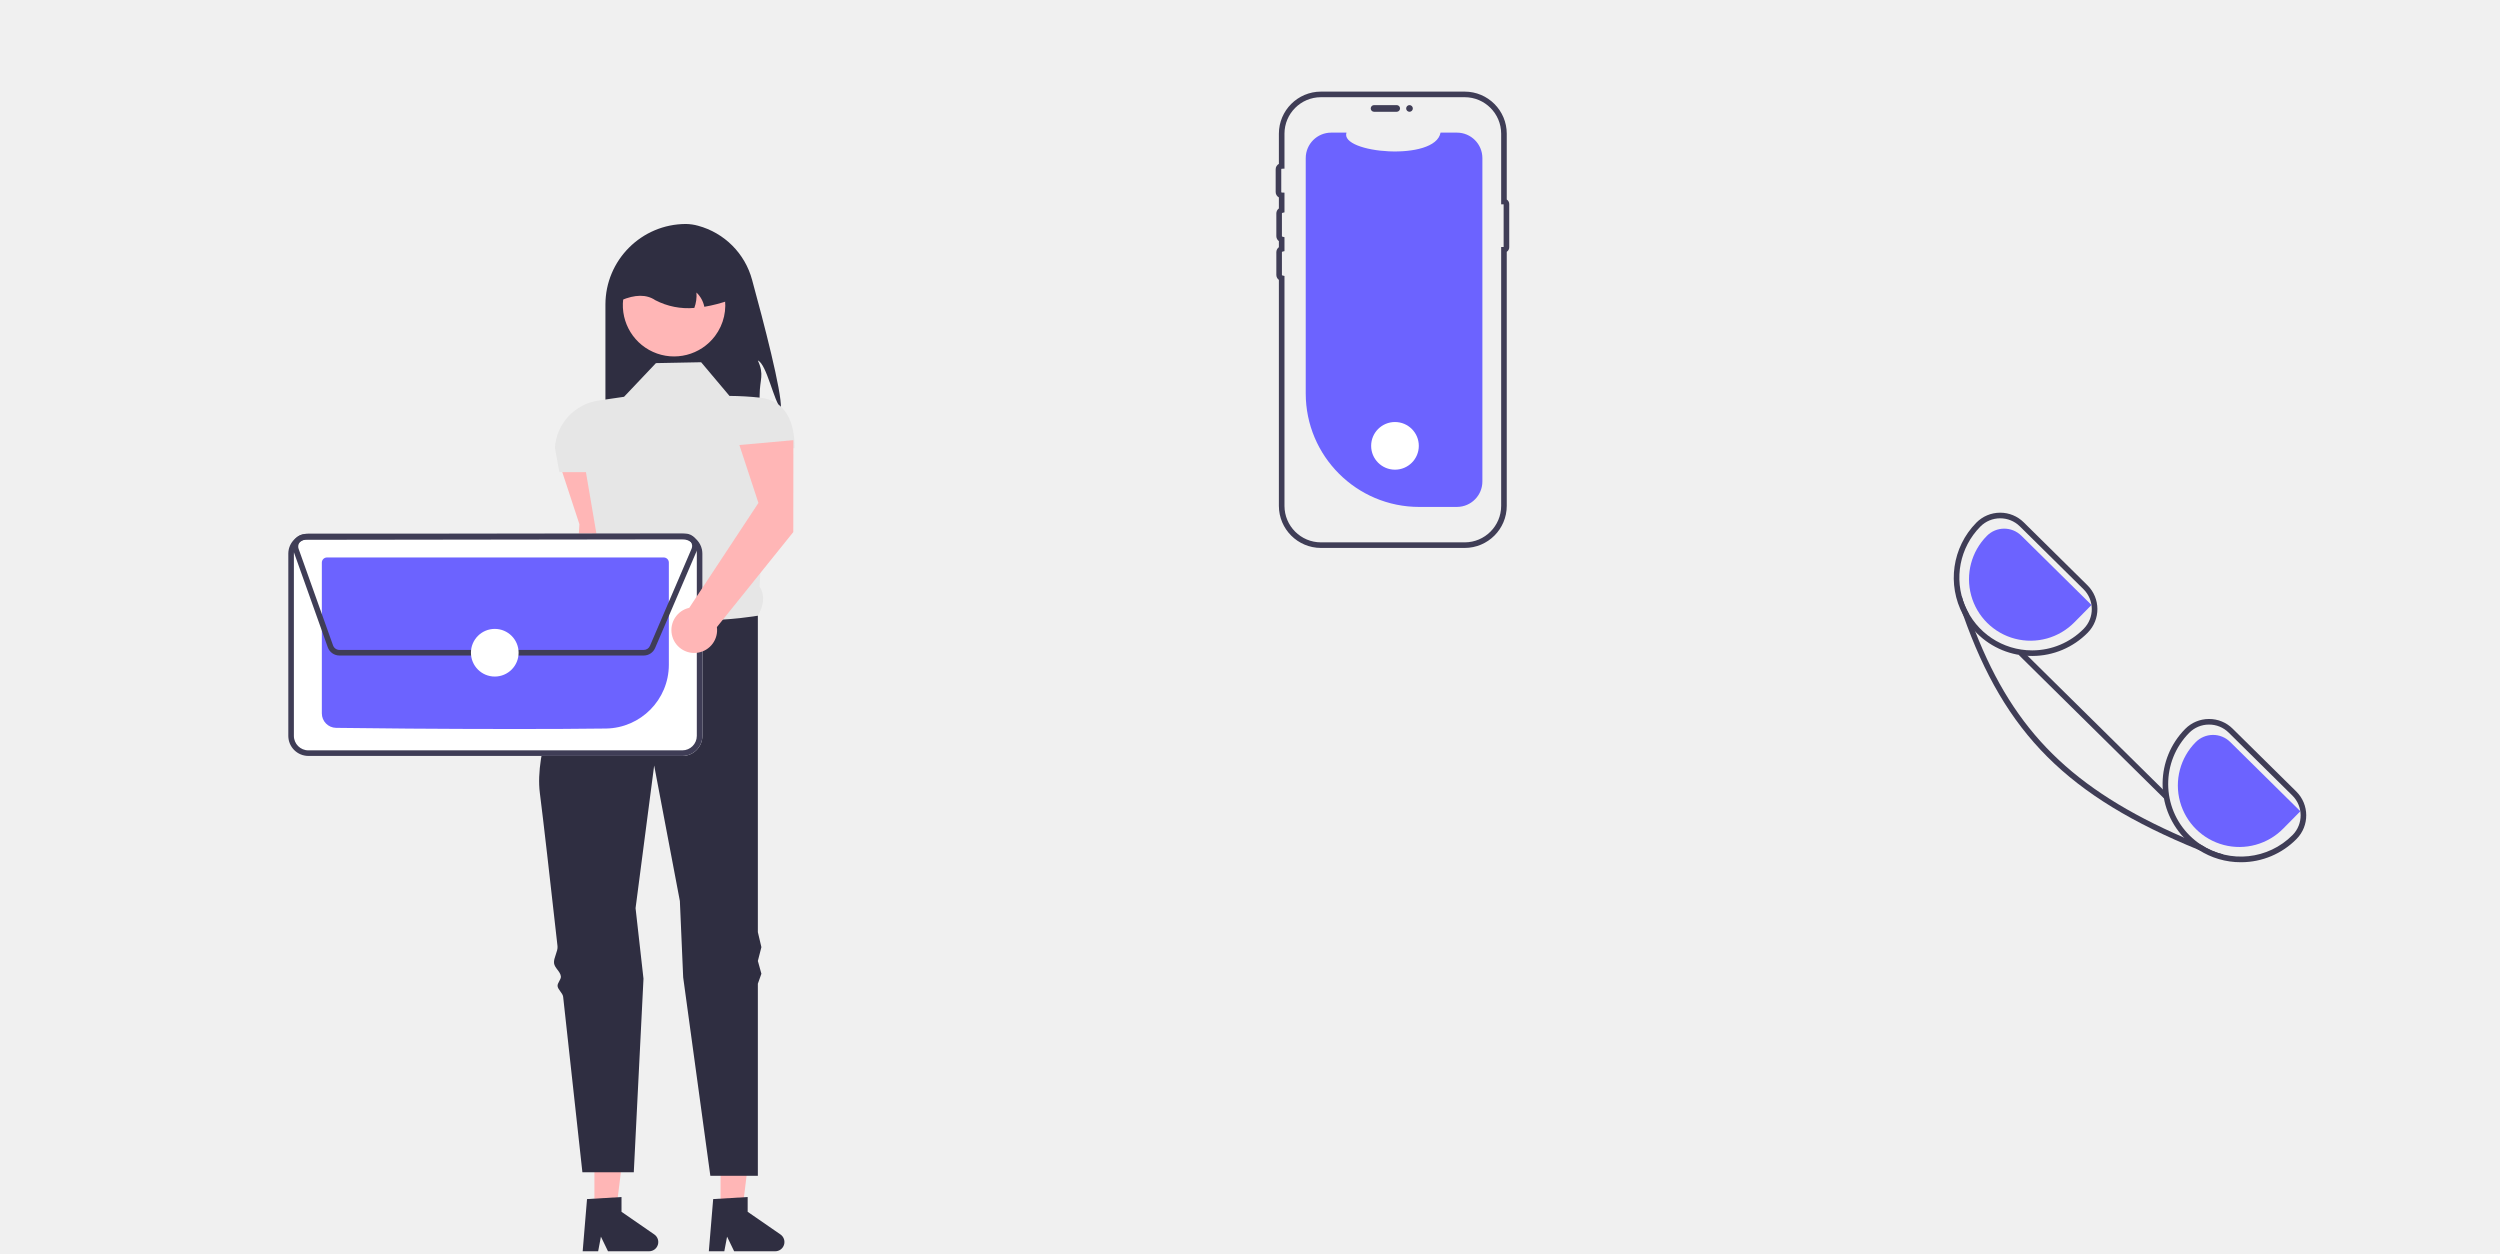
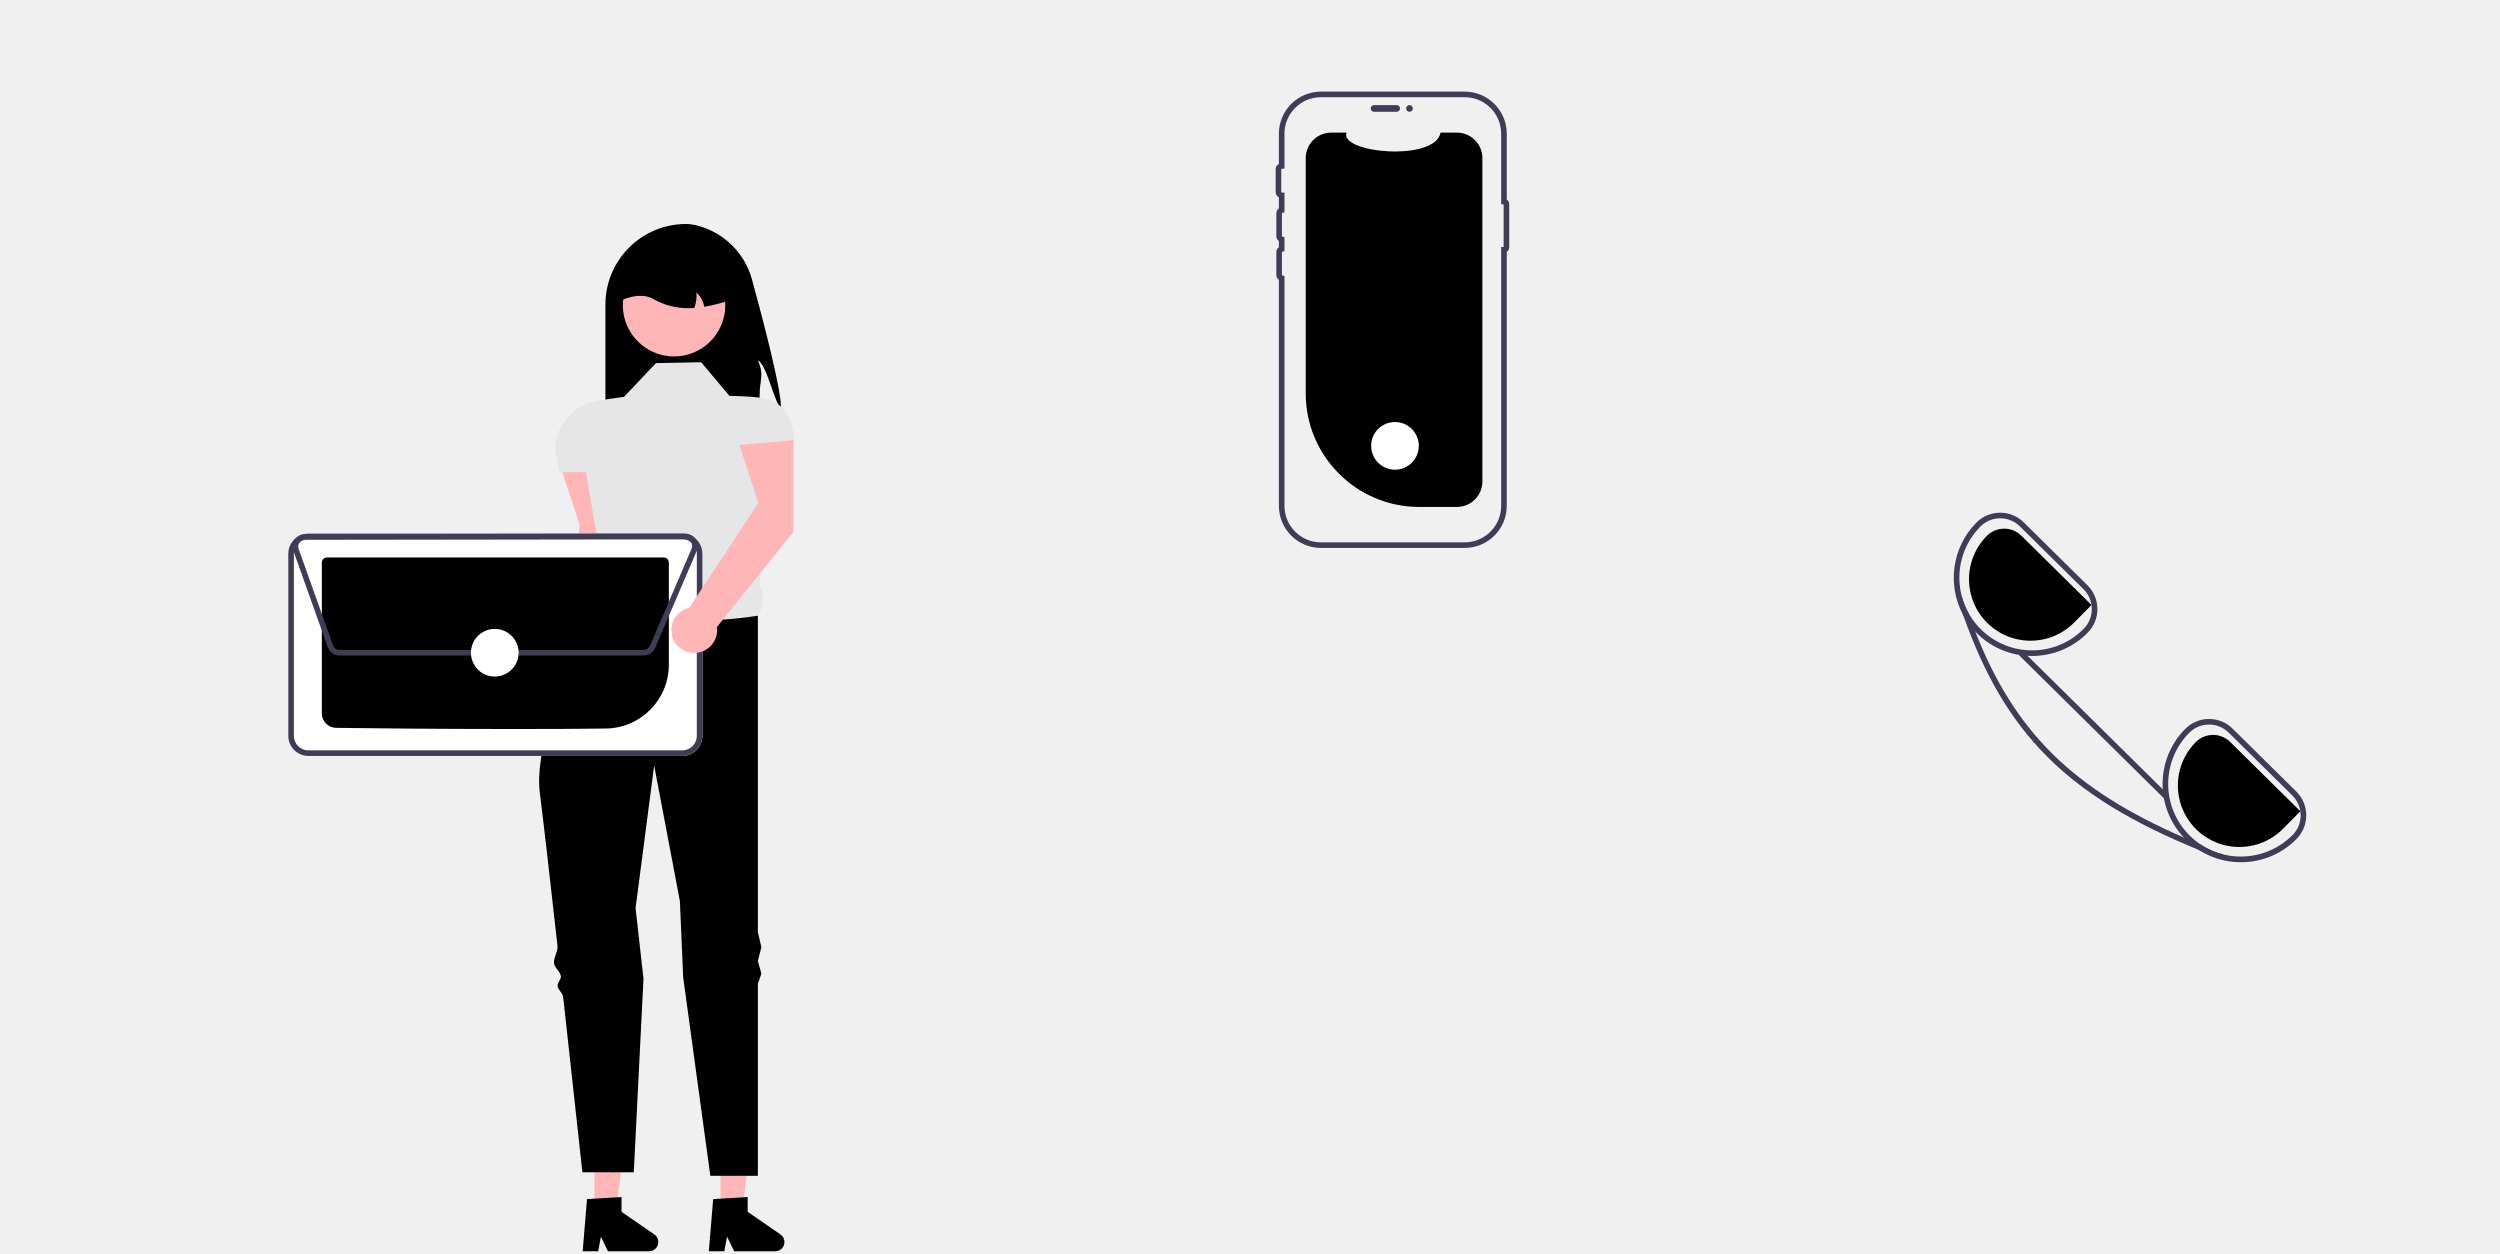
<svg xmlns="http://www.w3.org/2000/svg" data-name="Layer 1" width="894.249" height="448.282" viewBox="0 0 894.249 448.282">
  <path d="M447.37,674.141q-40.475,0-80.829-1.449c-38.44-1.381-78.19-2.808-115.136-23.299-25.845-14.333-48.735-37.329-66.194-66.504a223.77,223.77,0,0,1-25.369-63.604,261.476,261.476,0,0,1,.953-123.779,219.834,219.834,0,0,1,14.741-40.4c26.943-55.793,76.085-93.246,134.826-102.754a6.807,6.807,0,0,1,1.463-.031c.264.014.528.029.796.018l.346-.11a16.882,16.882,0,0,1,2.721-.698c90.594-13.487,186.365,13.802,276.952,78.914,70.042,50.351,162.868,77.464,283.781,82.889l1.717.09c33.66,1.934,66.218,15.811,94.16,40.133,27.579,24.006,48.287,56.034,59.884,92.624,1.426,4.461,2.733,9.104,3.884,13.801a26.039,26.039,0,0,1-6.941,24.69v.009l-.301.31c-.725.721-1.488,1.412-2.267,2.056l-.917.756c-7.727,6.365-13.83,11.394-21.135,15.299a64.983,64.983,0,0,1-15.419,5.821c-29.465,7.184-59.388,13.844-88.936,19.797-57.385,11.57-116.281,21.115-175.054,28.368A2269.141,2269.141,0,0,1,447.37,674.141Zm-136.232-419.845a3.507,3.507,0,0,0-.539.037c-58.192,9.419-106.869,46.504-133.544,101.745a217.624,217.624,0,0,0-14.595,40,259.188,259.188,0,0,0-.941,122.681,221.622,221.622,0,0,0,25.123,62.996c17.288,28.889,39.944,51.654,65.518,65.836,36.614,20.308,76.176,21.729,114.436,23.102a2266.314,2266.314,0,0,0,358.315-15.595c58.735-7.249,117.593-16.787,174.94-28.351,29.528-5.948,59.43-12.604,88.875-19.783a63.358,63.358,0,0,0,15.047-5.679c7.157-3.826,13.202-8.807,20.855-15.111l.917-.755c.67-.554,1.329-1.146,1.958-1.761l.181-.189c6.289-6.339,8.735-14.702,6.71-22.944v-.001c-1.139-4.646-2.432-9.24-3.844-13.655-23.69-74.746-84.974-127.569-152.496-131.447l-1.707-.09c-55.232-2.479-103.564-9.344-147.752-20.99-52.75-13.902-98.801-34.83-136.876-62.201-90.242-64.862-185.613-92.049-275.811-78.626a15.473,15.473,0,0,0-2.479.643l-.623.174a9.374,9.374,0,0,1-1.062-.013C311.537,254.307,311.335,254.296,311.138,254.296Z" transform="translate(-152.8755 -225.8589)" fill="#f0f0f0" />
-   <path d="M432.202,371.915c-2.498-2.397-5.053-15.762-8.242-17.118,2.384,5.269.653,6.663.64,12.446a39.123,39.123,0,0,1-1.141,9.745H369.435V334.825a28.847,28.847,0,0,1,28.848-28.848,17.214,17.214,0,0,1,4.276.626A27.428,27.428,0,0,1,421.909,326.007C426.028,341.061,432.578,366.119,432.202,371.915Z" transform="translate(-152.8755 -225.8589)" fill="#2f2e41" />
+   <path d="M432.202,371.915c-2.498-2.397-5.053-15.762-8.242-17.118,2.384,5.269.653,6.663.64,12.446a39.123,39.123,0,0,1-1.141,9.745H369.435V334.825a28.847,28.847,0,0,1,28.848-28.848,17.214,17.214,0,0,1,4.276.626A27.428,27.428,0,0,1,421.909,326.007C426.028,341.061,432.578,366.119,432.202,371.915Z" transform="translate(-152.8755 -225.8589)" fill="#000000" />
  <path d="M372.605,423.782l.027-32.863L353.314,392.645l6.818,20.726-3.191,52.096a8.173,8.173,0,1,0,9.89,6.889Z" transform="translate(-152.8755 -225.8589)" fill="#ffb6b6" />
  <polygon points="257.746 432.76 265.55 432.759 269.263 402.657 257.744 402.657 257.746 432.76" fill="#ffb6b6" />
-   <path d="M407.978,654.769l12.337-.736v5.286l11.729,8.101a3.302,3.302,0,0,1-1.876,6.019H415.481L412.949,668.209l-.988,5.228h-5.538Z" transform="translate(-152.8755 -225.8589)" fill="#2f2e41" />
+   <path d="M407.978,654.769l12.337-.736v5.286l11.729,8.101a3.302,3.302,0,0,1-1.876,6.019H415.481L412.949,668.209l-.988,5.228h-5.538Z" transform="translate(-152.8755 -225.8589)" fill="#000000" />
  <polygon points="212.62 432.76 220.425 432.759 224.137 402.657 212.619 402.657 212.62 432.76" fill="#ffb6b6" />
-   <path d="M362.853,654.769l12.337-.736v5.286l11.729,8.101a3.302,3.302,0,0,1-1.876,6.019H370.355l-2.532-5.228-.988,5.228H361.297Z" transform="translate(-152.8755 -225.8589)" fill="#2f2e41" />
+   <path d="M362.853,654.769l12.337-.736v5.286l11.729,8.101a3.302,3.302,0,0,1-1.876,6.019H370.355l-2.532-5.228-.988,5.228H361.297Z" transform="translate(-152.8755 -225.8589)" fill="#000000" />
  <path d="M403.672,355.43l-16.167.317-11.412,12.046-9.149,1.342a18.266,18.266,0,0,0-15.577,16.897v0l1.585,8.706h9.51l5.502,32.303c-2.139,5.451-2.285,9.754,2.107,11.444l13.631,25.678L423.96,446.094c2.042-3.51,2.696-7.036.609-10.464l2.878-49.45h9.677v0c0-9.249-3.128-17.046-12.32-18.075a108.654,108.654,0,0,0-10.989-.629Z" transform="translate(-152.8755 -225.8589)" fill="#e6e6e6" />
-   <path d="M423.96,446.094s-39.309,6.974-53.891-7.608c0,0-1.48,2.513-3.711,6.682-.642,1.199-1.881,2.011-2.629,3.463-.68,1.32-2.429,2.942-3.17,4.439-.596,1.204.36,2.777-.26,4.078-7.468,15.664-16.193,37.759-14.322,52.348,1.206,9.409,3.698,31.302,6.322,54.816.205,1.837-1.455,4.197-1.249,6.049.194,1.746,2.255,2.984,2.45,4.734.129,1.162-1.31,2.348-1.181,3.508.141,1.273,1.85,2.522,1.991,3.79,3.594,32.468,6.886,62.781,6.886,62.781h18.386l3.469-69.232-2.835-25.236,6.657-51.038,9.193,48.502,1.183,27.297,9.715,70.975H423.96v-68.708l1.268-3.569-1.268-4.578,1.268-4.932-1.268-5.372Z" transform="translate(-152.8755 -225.8589)" fill="#2f2e41" />
+   <path d="M423.96,446.094s-39.309,6.974-53.891-7.608c0,0-1.48,2.513-3.711,6.682-.642,1.199-1.881,2.011-2.629,3.463-.68,1.32-2.429,2.942-3.17,4.439-.596,1.204.36,2.777-.26,4.078-7.468,15.664-16.193,37.759-14.322,52.348,1.206,9.409,3.698,31.302,6.322,54.816.205,1.837-1.455,4.197-1.249,6.049.194,1.746,2.255,2.984,2.45,4.734.129,1.162-1.31,2.348-1.181,3.508.141,1.273,1.85,2.522,1.991,3.79,3.594,32.468,6.886,62.781,6.886,62.781h18.386l3.469-69.232-2.835-25.236,6.657-51.038,9.193,48.502,1.183,27.297,9.715,70.975H423.96v-68.708l1.268-3.569-1.268-4.578,1.268-4.932-1.268-5.372Z" transform="translate(-152.8755 -225.8589)" fill="#000000" />
  <path d="M408.634,346.055a18.326,18.326,0,1,1,3.175-15.314c.053.22.097.438.14.665A18.301,18.301,0,0,1,408.634,346.055Z" transform="translate(-152.8755 -225.8589)" fill="#ffb6b6" />
-   <path d="M404.813,335.598a9.633,9.633,0,0,0-2.815-5.104,13.142,13.142,0,0,1-.761,5.51,25.395,25.395,0,0,1-13.955-2.764c-3.233-2.194-7.348-2.004-12.141,0a17.75,17.75,0,0,1,17.752-17.752h3.17a17.756,17.756,0,0,1,17.752,17.752A52.852,52.852,0,0,1,404.813,335.598Z" transform="translate(-152.8755 -225.8589)" fill="#2f2e41" />
+   <path d="M404.813,335.598a9.633,9.633,0,0,0-2.815-5.104,13.142,13.142,0,0,1-.761,5.51,25.395,25.395,0,0,1-13.955-2.764c-3.233-2.194-7.348-2.004-12.141,0a17.75,17.75,0,0,1,17.752-17.752h3.17a17.756,17.756,0,0,1,17.752,17.752A52.852,52.852,0,0,1,404.813,335.598Z" transform="translate(-152.8755 -225.8589)" fill="#000000" />
  <circle cx="113.249" cy="285" r="51" fill="#f0f0f0" />
  <circle cx="438.249" cy="51" r="51" fill="#f0f0f0" />
  <circle cx="843.249" cy="293" r="51" fill="#f0f0f0" />
-   <path d="M683.125,282.421V398.067A9.119,9.119,0,0,1,674.101,407.186a.802.802,0,0,1-.1.004H660.541a40.606,40.606,0,0,1-40.606-40.606v-84.163a9.123,9.123,0,0,1,9.123-9.123l5.454,0c-2.527,7.371,31.765,10.474,33.648,0l5.841,0A9.123,9.123,0,0,1,683.125,282.421Z" transform="translate(-152.8755 -225.8589)" fill="#6c63ff" />
+   <path d="M683.125,282.421V398.067A9.119,9.119,0,0,1,674.101,407.186a.802.802,0,0,1-.1.004H660.541a40.606,40.606,0,0,1-40.606-40.606v-84.163a9.123,9.123,0,0,1,9.123-9.123l5.454,0c-2.527,7.371,31.765,10.474,33.648,0l5.841,0A9.123,9.123,0,0,1,683.125,282.421Z" transform="translate(-152.8755 -225.8589)" fill="#000000" />
  <path d="M643.182,264.65a1.197,1.197,0,0,1,1.196-1.196h8.13a1.196,1.196,0,0,1,0,2.391h-8.13A1.197,1.197,0,0,1,643.182,264.65Z" transform="translate(-152.8755 -225.8589)" fill="#3f3d56" />
  <path d="M676.794,421.859h-51.416a15.063,15.063,0,0,1-15.046-15.046V325.972a2.187,2.187,0,0,1-.911-1.779v-8.13a2.186,2.186,0,0,1,.911-1.778v-2.182a2.186,2.186,0,0,1-.911-1.778v-8.131a2.186,2.186,0,0,1,.911-1.778v-3.944a2.184,2.184,0,0,1-1.15-1.93v-8.13a2.184,2.184,0,0,1,1.15-1.93V273.674A15.063,15.063,0,0,1,625.378,258.628h51.416a15.063,15.063,0,0,1,15.046,15.046V297.23a1.886,1.886,0,0,1,.886,1.598v15.503a1.887,1.887,0,0,1-.886,1.599V406.813A15.063,15.063,0,0,1,676.794,421.859ZM625.378,260.628a13.061,13.061,0,0,0-13.046,13.046v12.508l-.962.037a.195.195,0,0,0-.188.192V294.541a.196.196,0,0,0,.188.192l.962.037v7.049l-.761.188a.197.197,0,0,0-.15.187v8.131a.197.197,0,0,0,.15.187l.761.188v4.991l-.761.188a.197.197,0,0,0-.15.187v8.13a.197.197,0,0,0,.15.187l.761.188V406.813a13.061,13.061,0,0,0,13.046,13.046h51.416a13.061,13.061,0,0,0,13.046-13.046V314.217h.886V298.942h-.886V273.674a13.061,13.061,0,0,0-13.046-13.046Z" transform="translate(-152.8755 -225.8589)" fill="#3f3d56" />
  <circle cx="504.176" cy="38.791" r="1.196" fill="#3f3d56" />
  <path d="M396.956,496.262H263.168a7.188,7.188,0,0,1-7.17-7.169v-65.189a7.188,7.188,0,0,1,7.169-7.17H396.955a7.188,7.188,0,0,1,7.17,7.169v65.189A7.188,7.188,0,0,1,396.956,496.262Z" transform="translate(-152.8755 -225.8589)" fill="#fff" />
  <path d="M396.956,496.262H263.168a7.188,7.188,0,0,1-7.17-7.169v-65.189a7.188,7.188,0,0,1,7.169-7.17H396.955a7.188,7.188,0,0,1,7.17,7.169v65.189A7.188,7.188,0,0,1,396.956,496.262ZM263.168,418.734a5.185,5.185,0,0,0-5.17,5.171v65.187a5.185,5.185,0,0,0,5.171,5.17H396.954a5.185,5.185,0,0,0,5.171-5.171v-65.187a5.185,5.185,0,0,0-5.171-5.17Z" transform="translate(-152.8755 -225.8589)" fill="#3f3d56" />
-   <path d="M337.232,486.628c-26.386,0-53.899-.252-64.164-.416a5.176,5.176,0,0,1-5.07-5.155V427.095a1.83,1.83,0,0,1,1.823-1.828H390.297a1.829,1.829,0,0,1,1.827,1.823v36.612a22.842,22.842,0,0,1-22.457,22.752C360.1,486.579,348.771,486.628,337.232,486.628Z" transform="translate(-152.8755 -225.8589)" fill="#6c63ff" />
+   <path d="M337.232,486.628c-26.386,0-53.899-.252-64.164-.416a5.176,5.176,0,0,1-5.07-5.155V427.095a1.83,1.83,0,0,1,1.823-1.828H390.297a1.829,1.829,0,0,1,1.827,1.823v36.612a22.842,22.842,0,0,1-22.457,22.752C360.1,486.579,348.771,486.628,337.232,486.628Z" transform="translate(-152.8755 -225.8589)" fill="#000000" />
  <path d="M383.146,460.339H274.287a4.438,4.438,0,0,1-4.164-2.936l-12.321-34.566a4.423,4.423,0,0,1,4.158-5.907l136.072-.189a4.423,4.423,0,0,1,4.359,5.198l.105.044-.391.912-.004.009-14.895,34.755A4.41,4.41,0,0,1,383.146,460.339Zm14.892-41.598-136.075.189a2.423,2.423,0,0,0-2.278,3.235l12.321,34.565a2.433,2.433,0,0,0,2.282,1.608H383.146a2.413,2.413,0,0,0,2.222-1.467l14.896-34.756.732.314-.732-.314a2.421,2.421,0,0,0-2.226-3.375Z" transform="translate(-152.8755 -225.8589)" fill="#3f3d56" />
  <circle cx="176.983" cy="233.48" r="8.524" fill="#fff" />
  <circle cx="498.983" cy="159.48" r="8.524" fill="#fff" />
  <path d="M974.255,508.979l-22.77-22.48a11.884,11.884,0,0,0-8.43-3.46h-.08a11.914,11.914,0,0,0-8.46,3.56,27.991,27.991,0,0,0-.49,38.84c.24.26.49.51.74.76a27.248,27.248,0,0,0,4.56,3.65,27.676,27.676,0,0,0,15.11,4.43h.17a27.826,27.826,0,0,0,19.75-8.32,12.023,12.023,0,0,0-.1-16.98Zm-1.32,15.57a26.092,26.092,0,0,1-32.76,3.48,26.786,26.786,0,0,1-4.01-3.25,26.002,26.002,0,0,1-.23-36.77,9.913,9.913,0,0,1,7.06-2.97h.06a9.911,9.911,0,0,1,7.02,2.88l22.77,22.49a10.007,10.007,0,0,1,.09,14.14Z" transform="translate(-152.8755 -225.8589)" fill="#3f3d56" />
  <path d="M899.545,435.199l-22.77-22.49a11.926,11.926,0,0,0-8.43-3.46h-.07a11.947,11.947,0,0,0-8.47,3.57,28.077,28.077,0,0,0-4.72,33l.01.01a27.562,27.562,0,0,0,4.33,5.93c.19.22.41.44.63.66a27.835,27.835,0,0,0,19.67,8.08h.18a27.854,27.854,0,0,0,19.75-8.33,11.999,11.999,0,0,0-.11-16.97Zm-1.32,15.57a25.855,25.855,0,0,1-18.33,7.73h-.17a26,26,0,0,1-18.49-44.27,10.008,10.008,0,0,1,14.14-.09l22.77,22.48A10.019,10.019,0,0,1,898.225,450.769Z" transform="translate(-152.8755 -225.8589)" fill="#3f3d56" />
-   <path d="M975.71,516.046l-25.103-24.794a8.727,8.727,0,0,0-12.327.076,22,22,0,1,0,31.305,30.919Z" transform="translate(-152.8755 -225.8589)" fill="#6c63ff" />
-   <path d="M901.004,442.262l-25.103-24.794a8.727,8.727,0,0,0-12.327.076,22,22,0,1,0,31.305,30.919Z" transform="translate(-152.8755 -225.8589)" fill="#6c63ff" />
+   <path d="M975.71,516.046l-25.103-24.794a8.727,8.727,0,0,0-12.327.076,22,22,0,1,0,31.305,30.919Z" transform="translate(-152.8755 -225.8589)" fill="#000000" />
+   <path d="M901.004,442.262l-25.103-24.794a8.727,8.727,0,0,0-12.327.076,22,22,0,1,0,31.305,30.919Z" transform="translate(-152.8755 -225.8589)" fill="#000000" />
  <path d="M948.125,531.489l-.6,1.58q-4.23-1.605-8.2-3.22c-46.88-19.13-69.26-41.52-84.23-84.02l-.01-.01q-1.065-3-2.07-6.14l1.58-.51a25.542,25.542,0,0,0,2.3,5.78q1.23,3.495,2.53,6.81c14.07,35.87,34.82,56.37,74.6,73.68q3,1.305,6.15,2.59A26.087,26.087,0,0,0,948.125,531.489Z" transform="translate(-152.8755 -225.8589)" fill="#3f3d56" />
  <rect x="900.623" y="448.539" width="2.001" height="73" transform="translate(-229.9252 559.8239) rotate(-45.35527)" fill="#3f3d56" />
  <path d="M436.64,416.173l.027-32.863-19.318,1.726,6.818,20.726-24.747,37.514a8.173,8.173,0,1,0,9.89,6.889Z" transform="translate(-152.8755 -225.8589)" fill="#ffb6b6" />
</svg>
